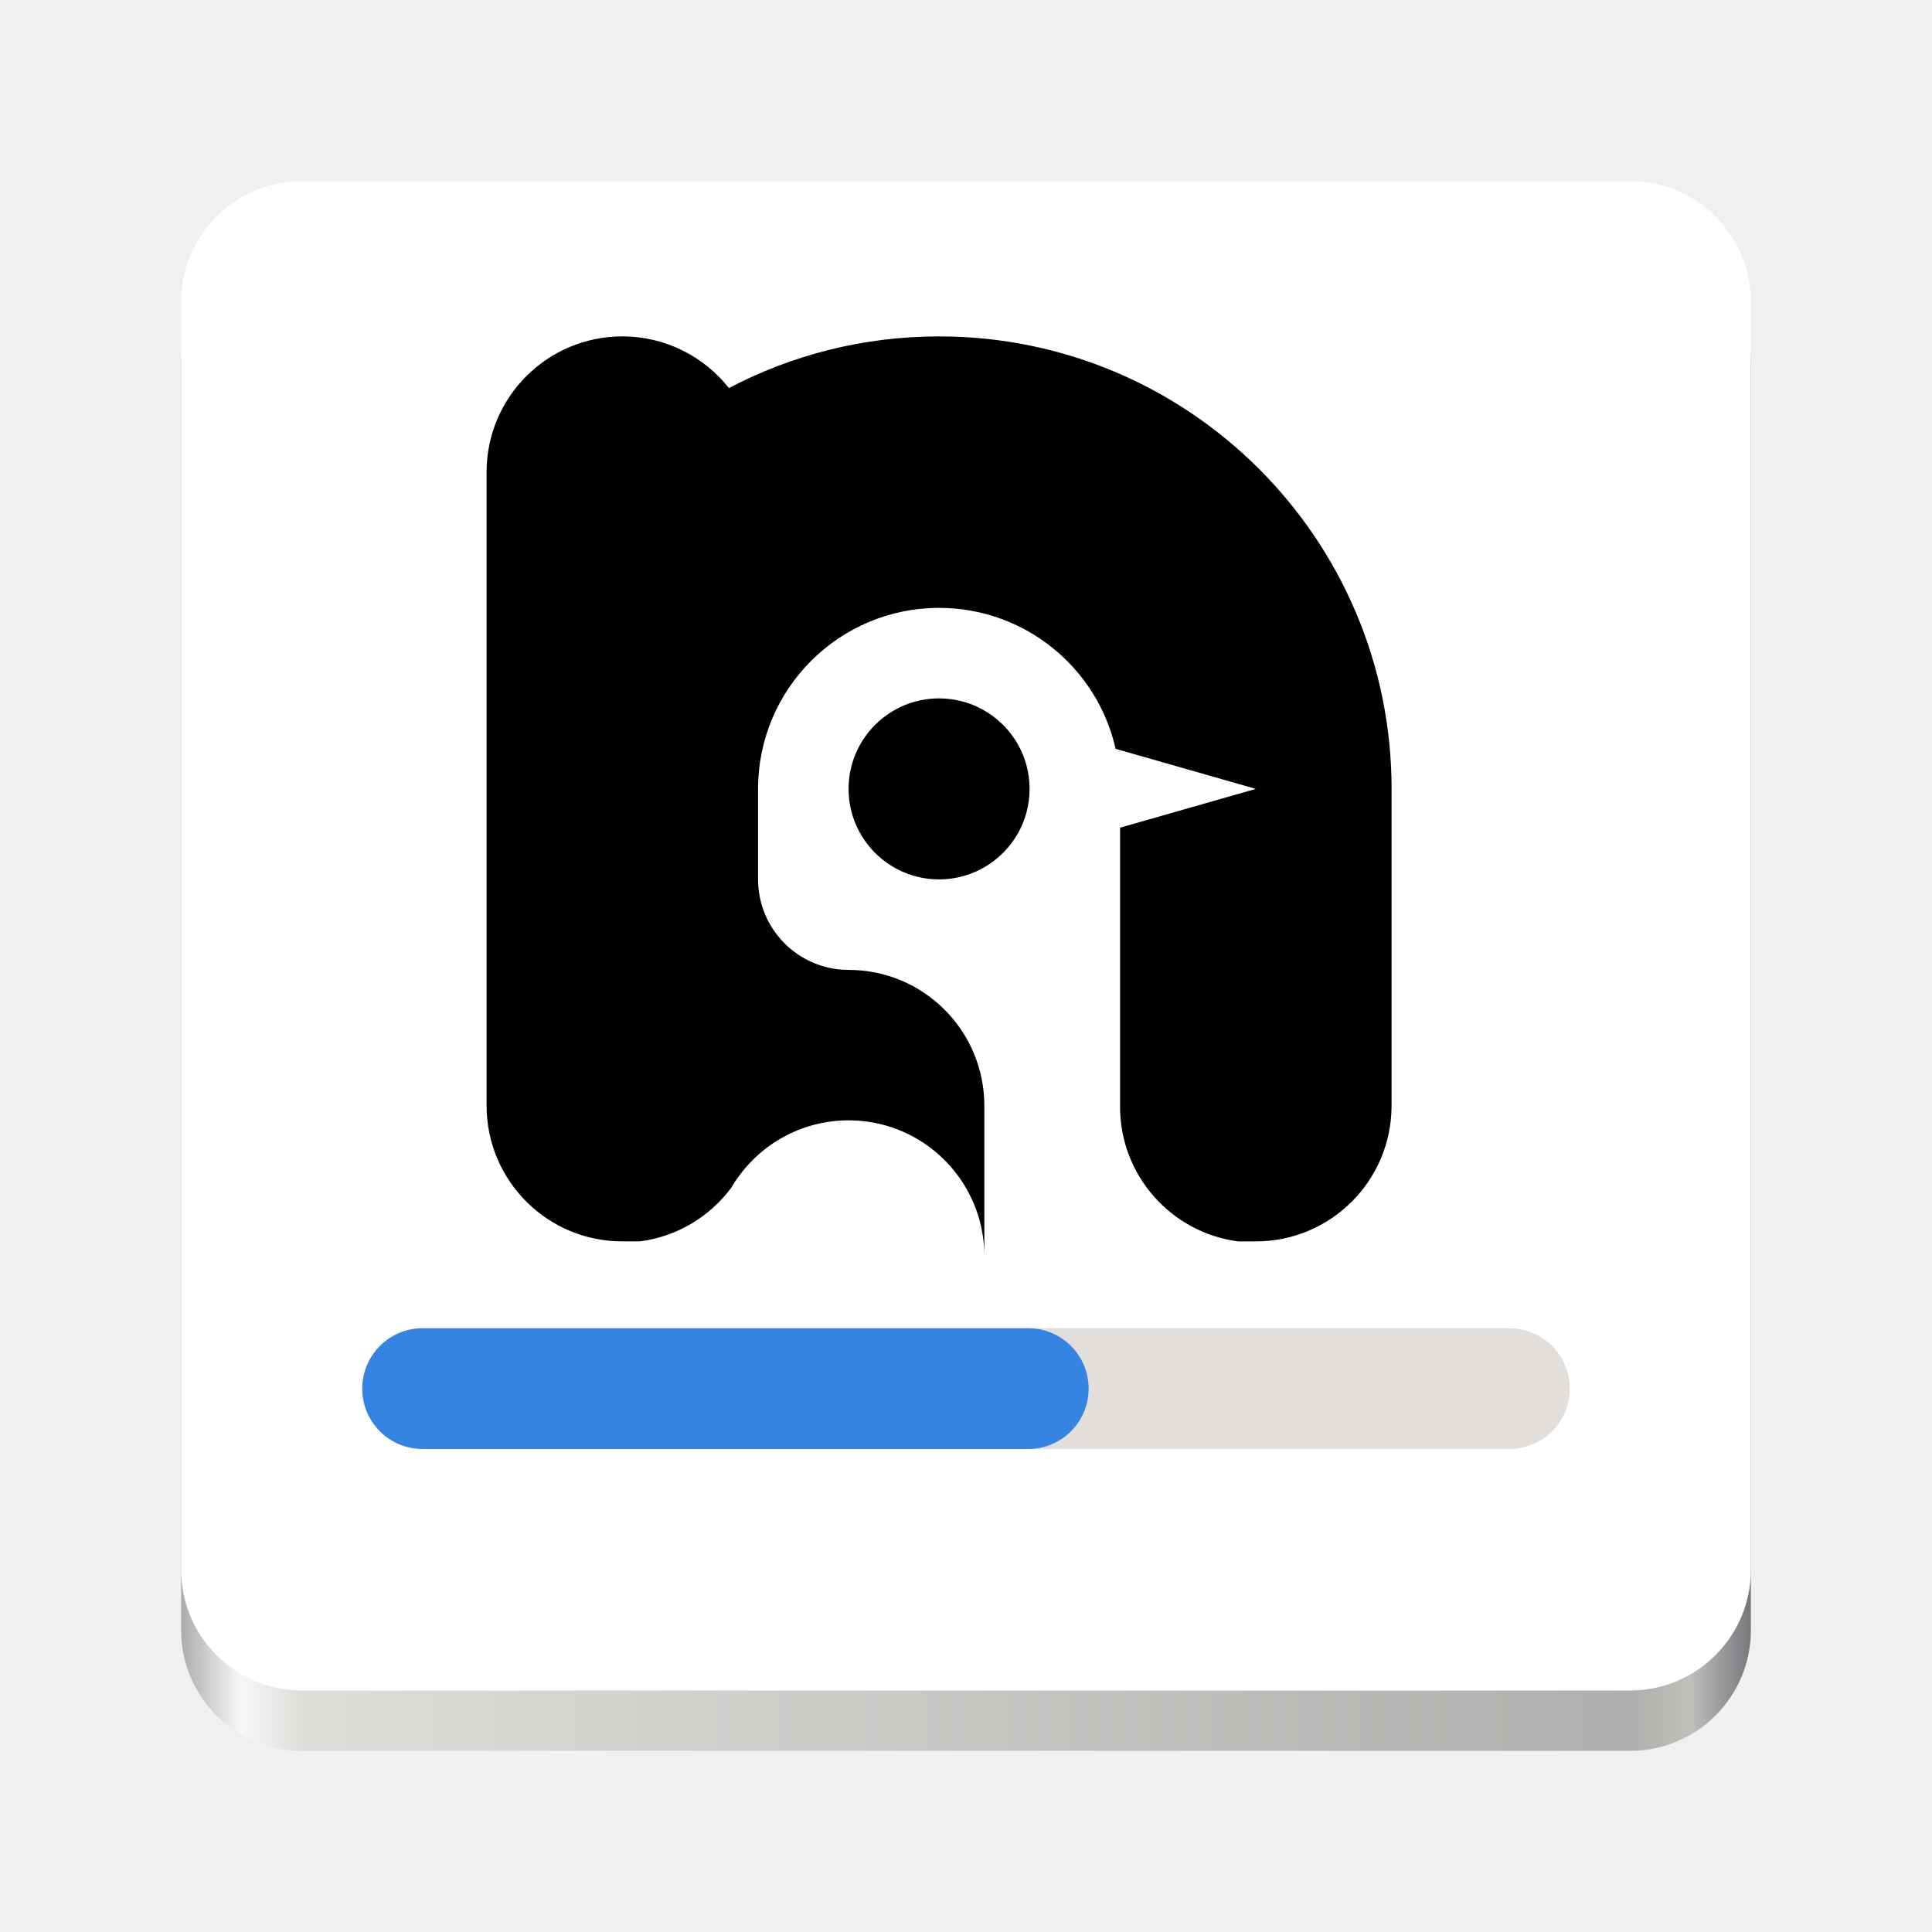
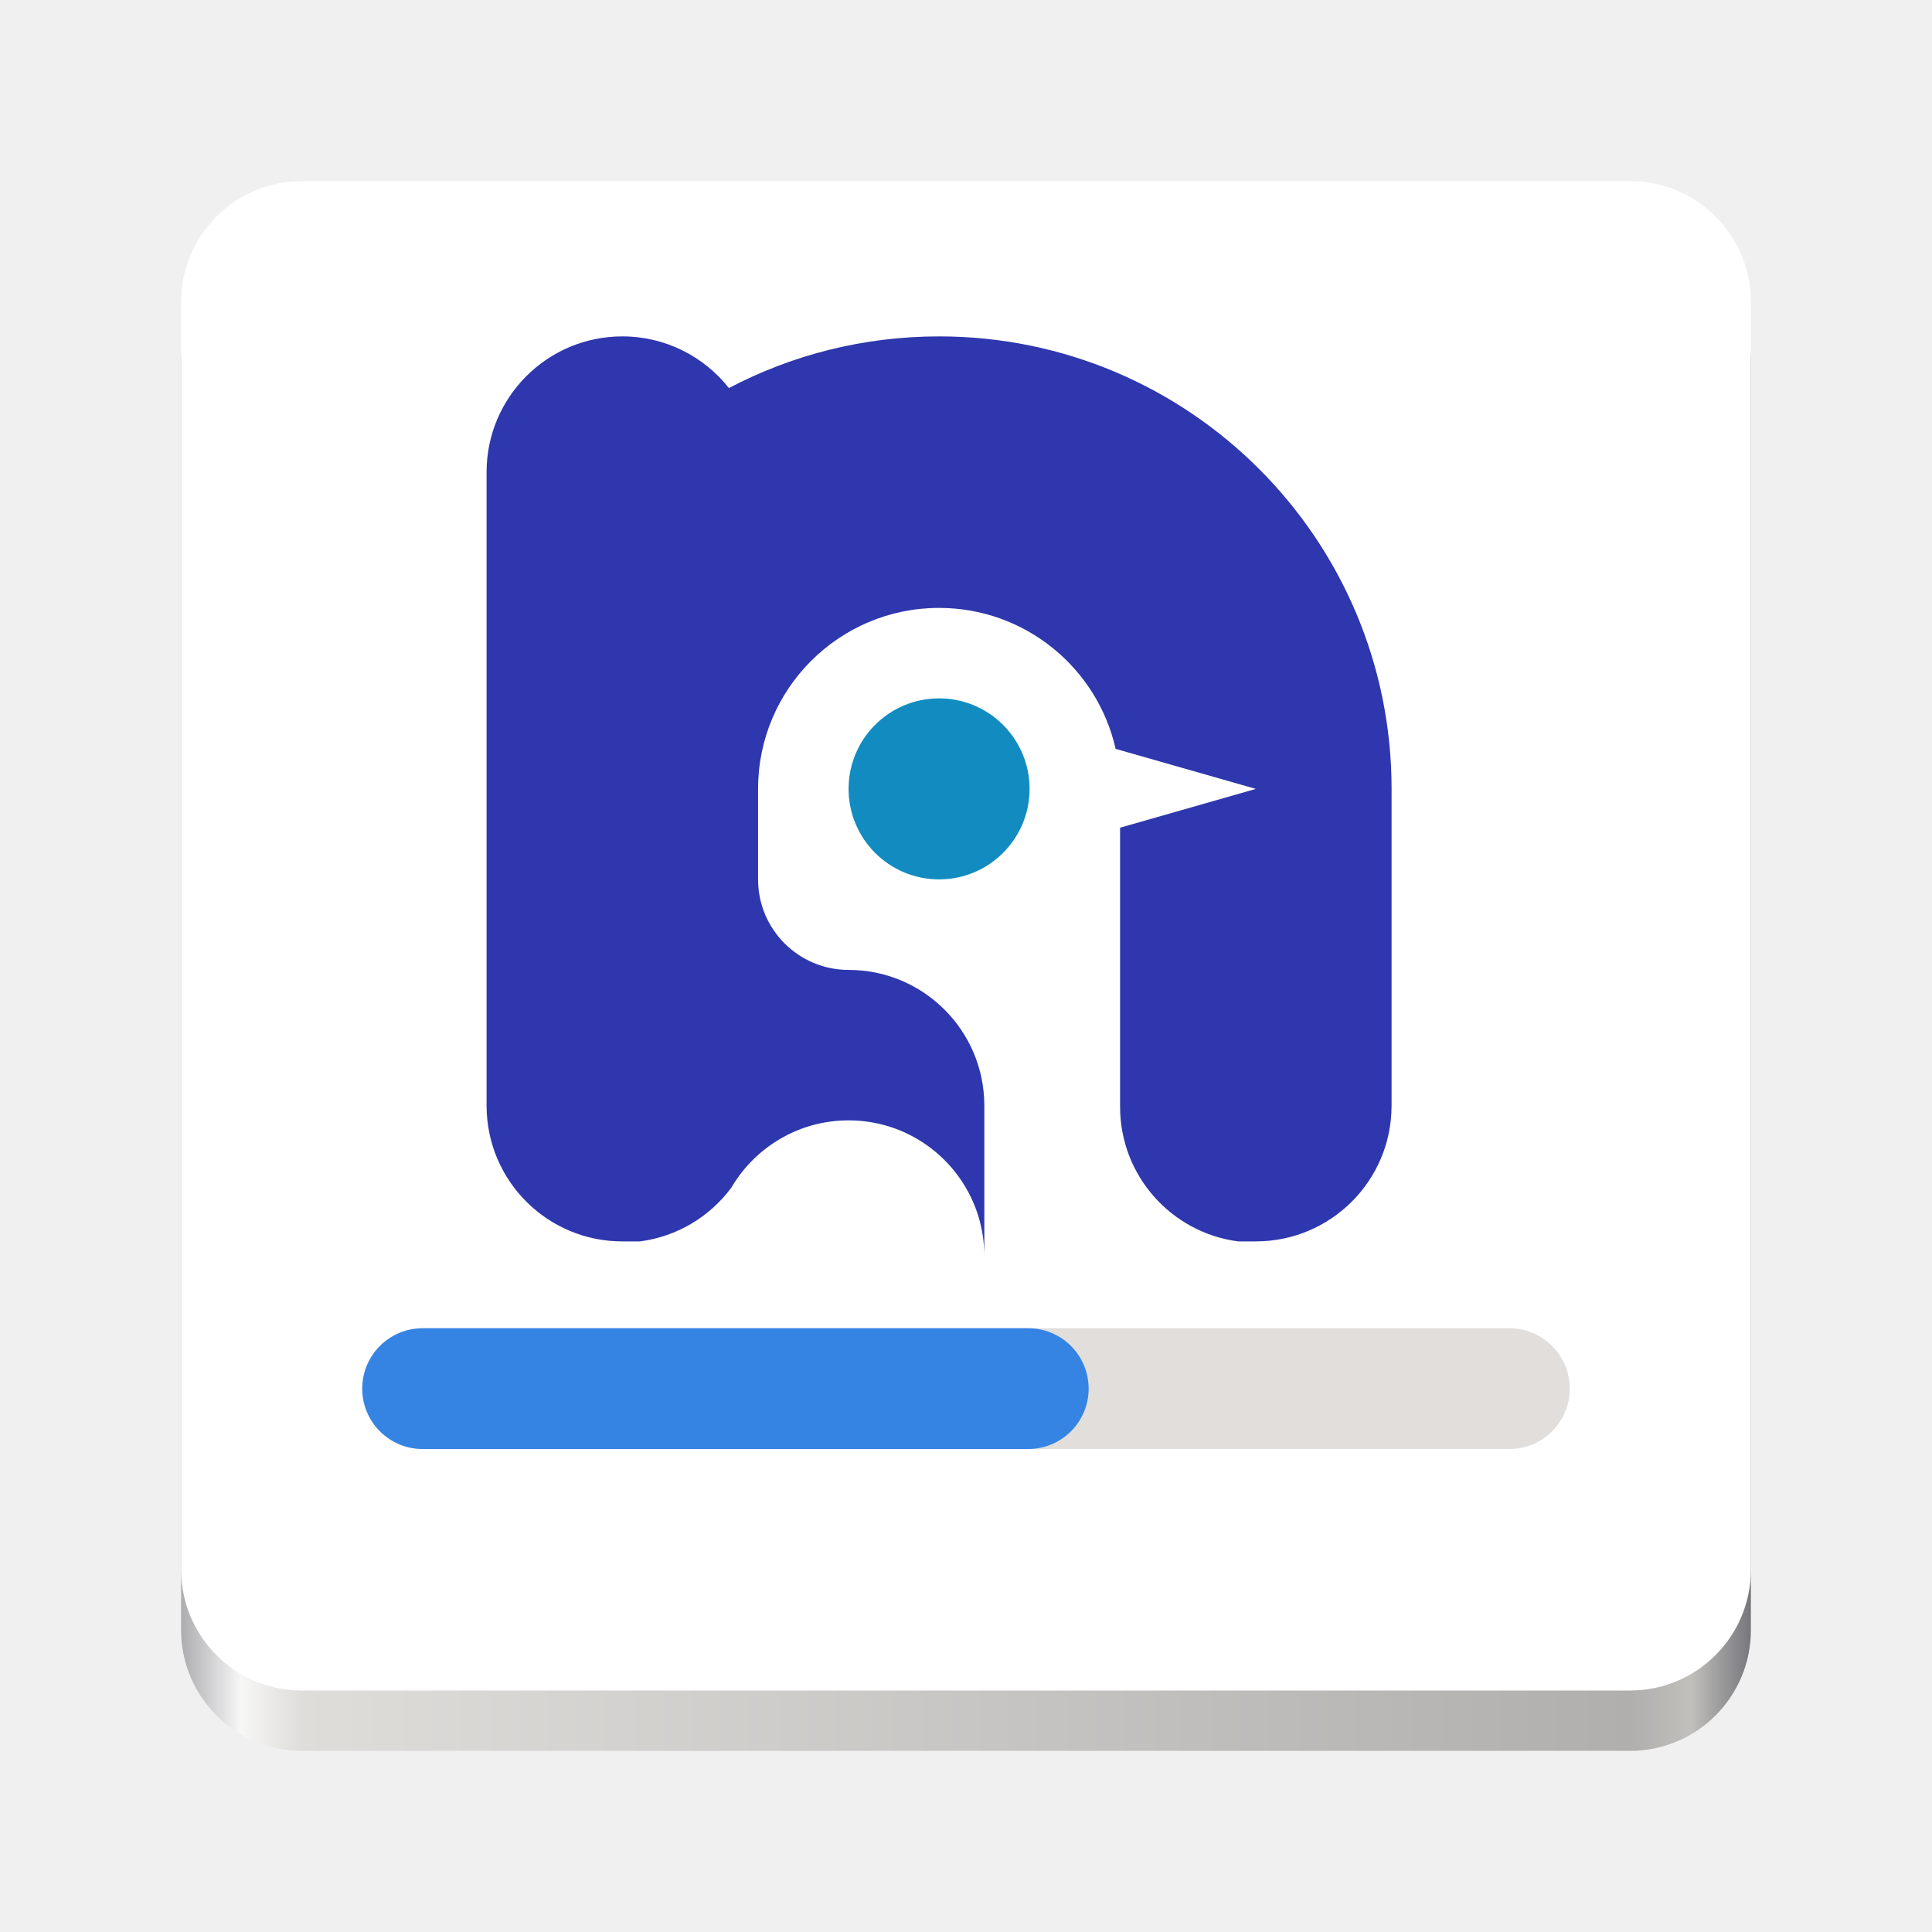
<svg xmlns="http://www.w3.org/2000/svg" xmlns:xlink="http://www.w3.org/1999/xlink" width="128" height="128" version="1.0" id="svg38">
  <defs id="defs16">
    <linearGradient xlink:href="#a" id="b" gradientUnits="userSpaceOnUse" gradientTransform="matrix(.23214 0 0 .32895 -8.567 435.827)" x1="88.596" y1="-449.394" x2="536.596" y2="-449.394" />
    <linearGradient id="a">
      <stop offset="0" stop-color="#acabae" id="stop3" />
      <stop offset=".038" stop-color="#f7f7f7" id="stop5" />
      <stop offset=".077" stop-color="#deddda" id="stop7" />
      <stop offset=".923" stop-color="#b0afad" id="stop9" />
      <stop offset=".962" stop-color="#c0bfbc" id="stop11" />
      <stop offset="1" stop-color="#77767b" id="stop13" />
    </linearGradient>
  </defs>
  <g transform="translate(0 -172)" id="g36">
    <rect ry="8" rx="8" y="188" x="12" height="100" width="104" style="marker:none" fill="url(#b)" id="rect18" />
    <rect style="marker:none" width="104" height="100" x="12" y="184" rx="8" ry="8" fill="#fff" id="rect20" />
    <g transform="translate(-104 -365.5)" color="#000" id="g26">
      <rect ry="4" rx="4" y="625.5" x="128" height="8" width="80" style="marker:none" overflow="visible" fill="#e1dedb" id="rect22" />
      <rect ry="4" rx="4" y="625.5" x="128" height="8" width="48.125" style="marker:none" overflow="visible" fill="#3584e4" id="rect24" />
    </g>
    <path id="path28-3" style="fill:#51a2da;fill-opacity:1;fill-rule:nonzero;stroke:none;stroke-width:1.333" d="m 66.015,196.238 c -14.365,0 -26.011,11.624 -26.022,25.969 v 20.11 c 0.008,3.256 2.652,5.894 5.916,5.894 0.008,0 0.021,-10e-4 0.028,-10e-4 v 10e-4 h 20.087 c 14.367,-0.007 26.013,-11.637 26.013,-25.986 0,-14.352 -11.65,-25.986 -26.022,-25.986 z m 5.275,10.692 v 3.4e-4 c 4.37,0 8.497,3.346 8.497,7.955 0,0.428 -0.005,0.853 -0.073,1.339 -0.121,1.226 -1.242,2.104 -2.463,1.931 -1.223,-0.175 -2.053,-1.331 -1.826,-2.542 0.019,-0.137 0.028,-0.354 0.028,-0.727 0,-2.613 -2.137,-3.622 -4.163,-3.622 -2.025,0 -3.85,1.696 -3.857,3.618 v 6.653 l 3.756,-0.027 c 2.932,-0.061 2.962,4.353 0.03,4.332 l -3.786,0.021 -0.027,6.206 c -0.453,4.871 -4.606,8.767 -9.595,8.767 -5.288,0 -9.65,-4.32 -9.65,-9.613 0.159,-5.445 4.516,-9.727 9.99,-9.676 l 3.049,-0.021 v 4.326 l -3.074,0.027 c -3.009,0.089 -5.582,2.126 -5.631,5.344 0,2.933 2.374,5.281 5.318,5.281 2.941,0 5.288,-2.136 5.288,-5.274 v -16.364 c 0.001,-0.303 0.016,-0.546 0.051,-0.881 0.494,-4.004 4.079,-7.055 8.138,-7.055 z" />
    <rect style="fill:#ffffff" id="rect177" width="67.493" height="57.388" x="28.444" y="195.579" />
-     <path d="m 68.212,224.266 c 0,2.148 -1.129,4.032 -2.828,5.091 -0.919,0.574 -2.005,0.905 -3.168,0.905 -3.311,0 -5.996,-2.685 -5.996,-5.996 0,-3.311 2.685,-5.996 5.996,-5.996 1.163,0 2.249,0.331 3.168,0.905 1.698,1.058 2.828,2.942 2.828,5.09 z" id="path1719" style="stroke-width:0.075" />
-     <path d="m 47.619,249.053 c -0.102,0.176 -0.208,0.348 -0.321,0.517 -0.12,0.183 -0.245,0.362 -0.377,0.538 0.112,-0.194 0.232,-0.384 0.356,-0.57 0.11,-0.165 0.224,-0.327 0.342,-0.485 z" id="path1721" style="stroke-width:0.093" />
-     <path d="m 47.619,249.053 c -0.102,0.176 -0.208,0.348 -0.321,0.517 -0.009,-0.01 -0.014,-0.024 -0.024,-0.033 0.11,-0.165 0.224,-0.327 0.342,-0.485 z" id="path1723" style="stroke-width:0.093" />
-     <path d="m 47.619,249.053 c -0.102,0.176 -0.208,0.348 -0.321,0.517 -0.12,0.183 -0.245,0.362 -0.377,0.538 0.112,-0.194 0.232,-0.384 0.356,-0.57 0.11,-0.165 0.224,-0.327 0.342,-0.485 z" id="path1725" style="stroke-width:0.093" />
-     <path d="m 92.195,224.266 v 20.986 c 0,0.011 0,0.027 -7.83e-4,0.038 -0.019,4.95 -4.039,8.956 -8.993,8.956 h -1.167 c -4.416,-0.573 -7.827,-4.348 -7.827,-8.919 v -18.491 l 8.994,-2.57 -9.289,-2.654 c -1.207,-5.346 -5.985,-9.338 -11.696,-9.338 -6.623,0 -11.992,5.369 -11.992,11.992 v 5.996 c 0,3.311 2.685,5.996 5.996,5.996 4.967,0 8.994,4.027 8.994,8.994 v 9.968 c 0,-1.844 -0.555,-3.558 -1.506,-4.984 -1.612,-2.417 -4.364,-4.01 -7.487,-4.01 -2.951,0 -5.572,1.422 -7.212,3.619 -0.095,0.127 -0.187,0.258 -0.276,0.391 -0.1,0.15 -0.196,0.303 -0.287,0.459 -1.419,1.905 -3.576,3.23 -6.048,3.55 h -1.167 c -4.954,0 -8.974,-4.007 -8.993,-8.956 -9.31e-4,-0.011 -9.31e-4,-0.027 -9.31e-4,-0.038 V 203.281 c -7.7e-5,-4.967 4.027,-8.994 8.994,-8.994 2.863,0 5.414,1.338 7.061,3.423 4.161,-2.186 8.898,-3.423 13.925,-3.423 16.557,0 29.979,13.423 29.979,29.979 z" id="path1727" style="stroke-width:0.075" />
-     <line fill="none" x1="67.716" y1="255.967" x2="67.716" y2="255.719" id="line1729" style="stroke-width:0.093" />
+     <g id="nobara-mark" transform="translate(32.2757,194.2869) scale(0.290517)">
+       <path fill="#2e37ad" d="m 206.252,103.193 v 72.235 c 0,0.04 0,0.092 -0.003,0.132 -0.066,17.037 -13.903,30.829 -30.955,30.829 h -4.017 c -15.2,-1.971 -26.941,-14.966 -26.941,-30.7 v -63.647 l 30.958,-8.846 -31.974,-9.135 c -4.156,-18.402 -20.603,-32.142 -40.261,-32.142 -22.798,0 -41.277,18.479 -41.277,41.277 v 20.639 c 0,11.398 9.241,20.639 20.639,20.639 17.097,0 30.958,13.862 30.958,30.958 v 34.312 c 0,-6.346 -1.909,-12.247 -5.186,-17.156 -5.549,-8.32 -15.02,-13.802 -25.772,-13.802 -10.159,0 -19.179,4.894 -24.823,12.455 -0.327,0.438 -0.644,0.888 -0.95,1.347 -0.346,0.516 -0.676,1.042 -0.988,1.581 -4.884,6.558 -12.308,11.117 -20.819,12.221 h -4.017 c -17.053,0 -30.888,-13.792 -30.955,-30.829 -0.002,-0.04 -0.002,-0.092 -0.002,-0.132 V 30.958 c -7e-4,-17.096 13.861,-30.958 30.957,-30.958 9.855,0 18.637,4.605 24.305,11.782 14.322,-7.525 30.629,-11.782 47.932,-11.782 56.991,0 103.193,46.202 103.193,103.193 z" />
+       <path fill="#128cc0" d="M 82.42,103.19 a 20.64,20.64 0 1 1 41.28,0 a 20.64,20.64 0 1 1 -41.28,0 Z" />
+     </g>
  </g>
</svg>
